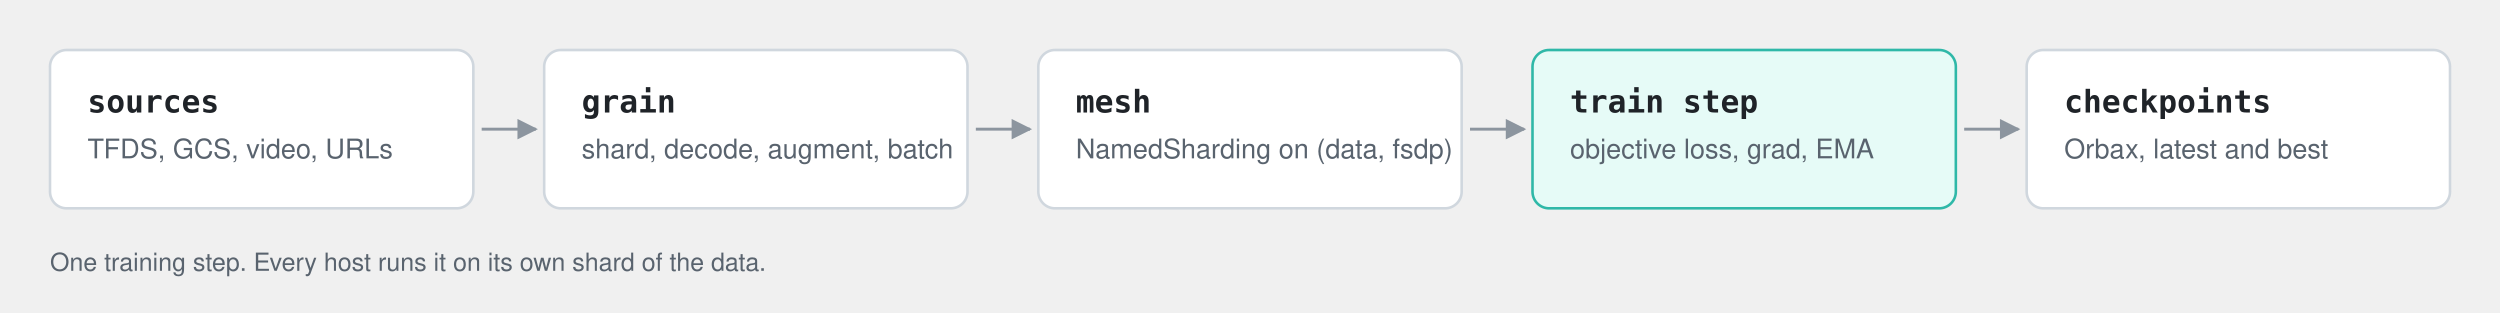
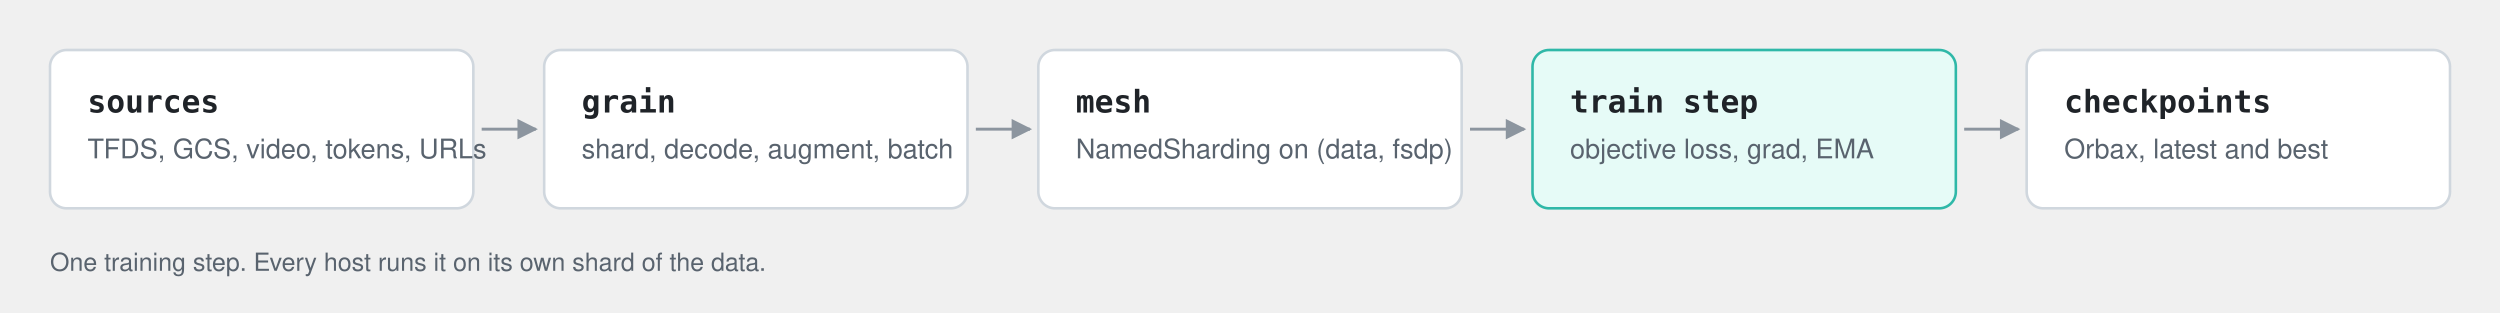
<svg xmlns="http://www.w3.org/2000/svg" width="1200" height="150" viewBox="0 0 1200 150" role="img">
  <defs>
    <marker id="a" viewBox="0 0 10 10" refX="9" refY="5" markerWidth="7" markerHeight="7" orient="auto-start-reverse">
      <path d="M 0 0 L 10 5 L 0 10 z" fill="#8c959f" />
    </marker>
  </defs>
  <rect x="24.0" y="24" width="203.2" height="76" rx="8" fill="#ffffff" stroke="#d0d7de" stroke-width="1.25" />
  <text x="42.0" y="54" font-family="ui-monospace, SFMono-Regular, Menlo, Consolas, monospace" font-size="15" font-weight="600" fill="#1f2328">sources</text>
-   <text x="42.0" y="76" font-family="-apple-system, BlinkMacSystemFont, 'Segoe UI', Helvetica, Arial, sans-serif" font-size="13" fill="#59636e">TFDS, GCS, video, URLs</text>
+   <text x="42.0" y="76" font-family="-apple-system, BlinkMacSystemFont, 'Segoe UI', Helvetica, Arial, sans-serif" font-size="13" fill="#59636e">TFDS, GCS, video, tokens, URLs</text>
  <line x1="231.2" y1="62.0" x2="257.2" y2="62.0" stroke="#8c959f" stroke-width="1.4" marker-end="url(#a)" />
  <rect x="261.2" y="24" width="203.2" height="76" rx="8" fill="#ffffff" stroke="#d0d7de" stroke-width="1.25" />
  <text x="279.2" y="54" font-family="ui-monospace, SFMono-Regular, Menlo, Consolas, monospace" font-size="15" font-weight="600" fill="#1f2328">grain</text>
  <text x="279.2" y="76" font-family="-apple-system, BlinkMacSystemFont, 'Segoe UI', Helvetica, Arial, sans-serif" font-size="13" fill="#59636e">shard, decode, augment, batch</text>
  <line x1="468.4" y1="62.0" x2="494.4" y2="62.0" stroke="#8c959f" stroke-width="1.4" marker-end="url(#a)" />
  <rect x="498.4" y="24" width="203.2" height="76" rx="8" fill="#ffffff" stroke="#d0d7de" stroke-width="1.25" />
  <text x="516.4" y="54" font-family="ui-monospace, SFMono-Regular, Menlo, Consolas, monospace" font-size="15" font-weight="600" fill="#1f2328">mesh</text>
  <text x="516.4" y="76" font-family="-apple-system, BlinkMacSystemFont, 'Segoe UI', Helvetica, Arial, sans-serif" font-size="13" fill="#59636e">NamedSharding on (data, fsdp)</text>
  <line x1="705.6" y1="62.0" x2="731.6" y2="62.0" stroke="#8c959f" stroke-width="1.4" marker-end="url(#a)" />
  <rect x="735.6" y="24" width="203.2" height="76" rx="8" fill="#e6fbf7" stroke="#2fb8a8" stroke-width="1.25" />
  <text x="753.6" y="54" font-family="ui-monospace, SFMono-Regular, Menlo, Consolas, monospace" font-size="15" font-weight="600" fill="#1f2328">train step</text>
  <text x="753.6" y="76" font-family="-apple-system, BlinkMacSystemFont, 'Segoe UI', Helvetica, Arial, sans-serif" font-size="13" fill="#59636e">objective loss, grad, EMA</text>
  <line x1="942.8" y1="62.0" x2="968.8" y2="62.0" stroke="#8c959f" stroke-width="1.4" marker-end="url(#a)" />
  <rect x="972.8" y="24" width="203.2" height="76" rx="8" fill="#ffffff" stroke="#d0d7de" stroke-width="1.25" />
  <text x="990.8" y="54" font-family="ui-monospace, SFMono-Regular, Menlo, Consolas, monospace" font-size="15" font-weight="600" fill="#1f2328">checkpoints</text>
  <text x="990.8" y="76" font-family="-apple-system, BlinkMacSystemFont, 'Segoe UI', Helvetica, Arial, sans-serif" font-size="13" fill="#59636e">Orbax, latest and best</text>
  <text x="24" y="130" font-family="-apple-system, BlinkMacSystemFont, 'Segoe UI', Helvetica, Arial, sans-serif" font-size="12" fill="#59636e" text-anchor="start">One training step. Every host runs it on its own shard of the data.</text>
</svg>
